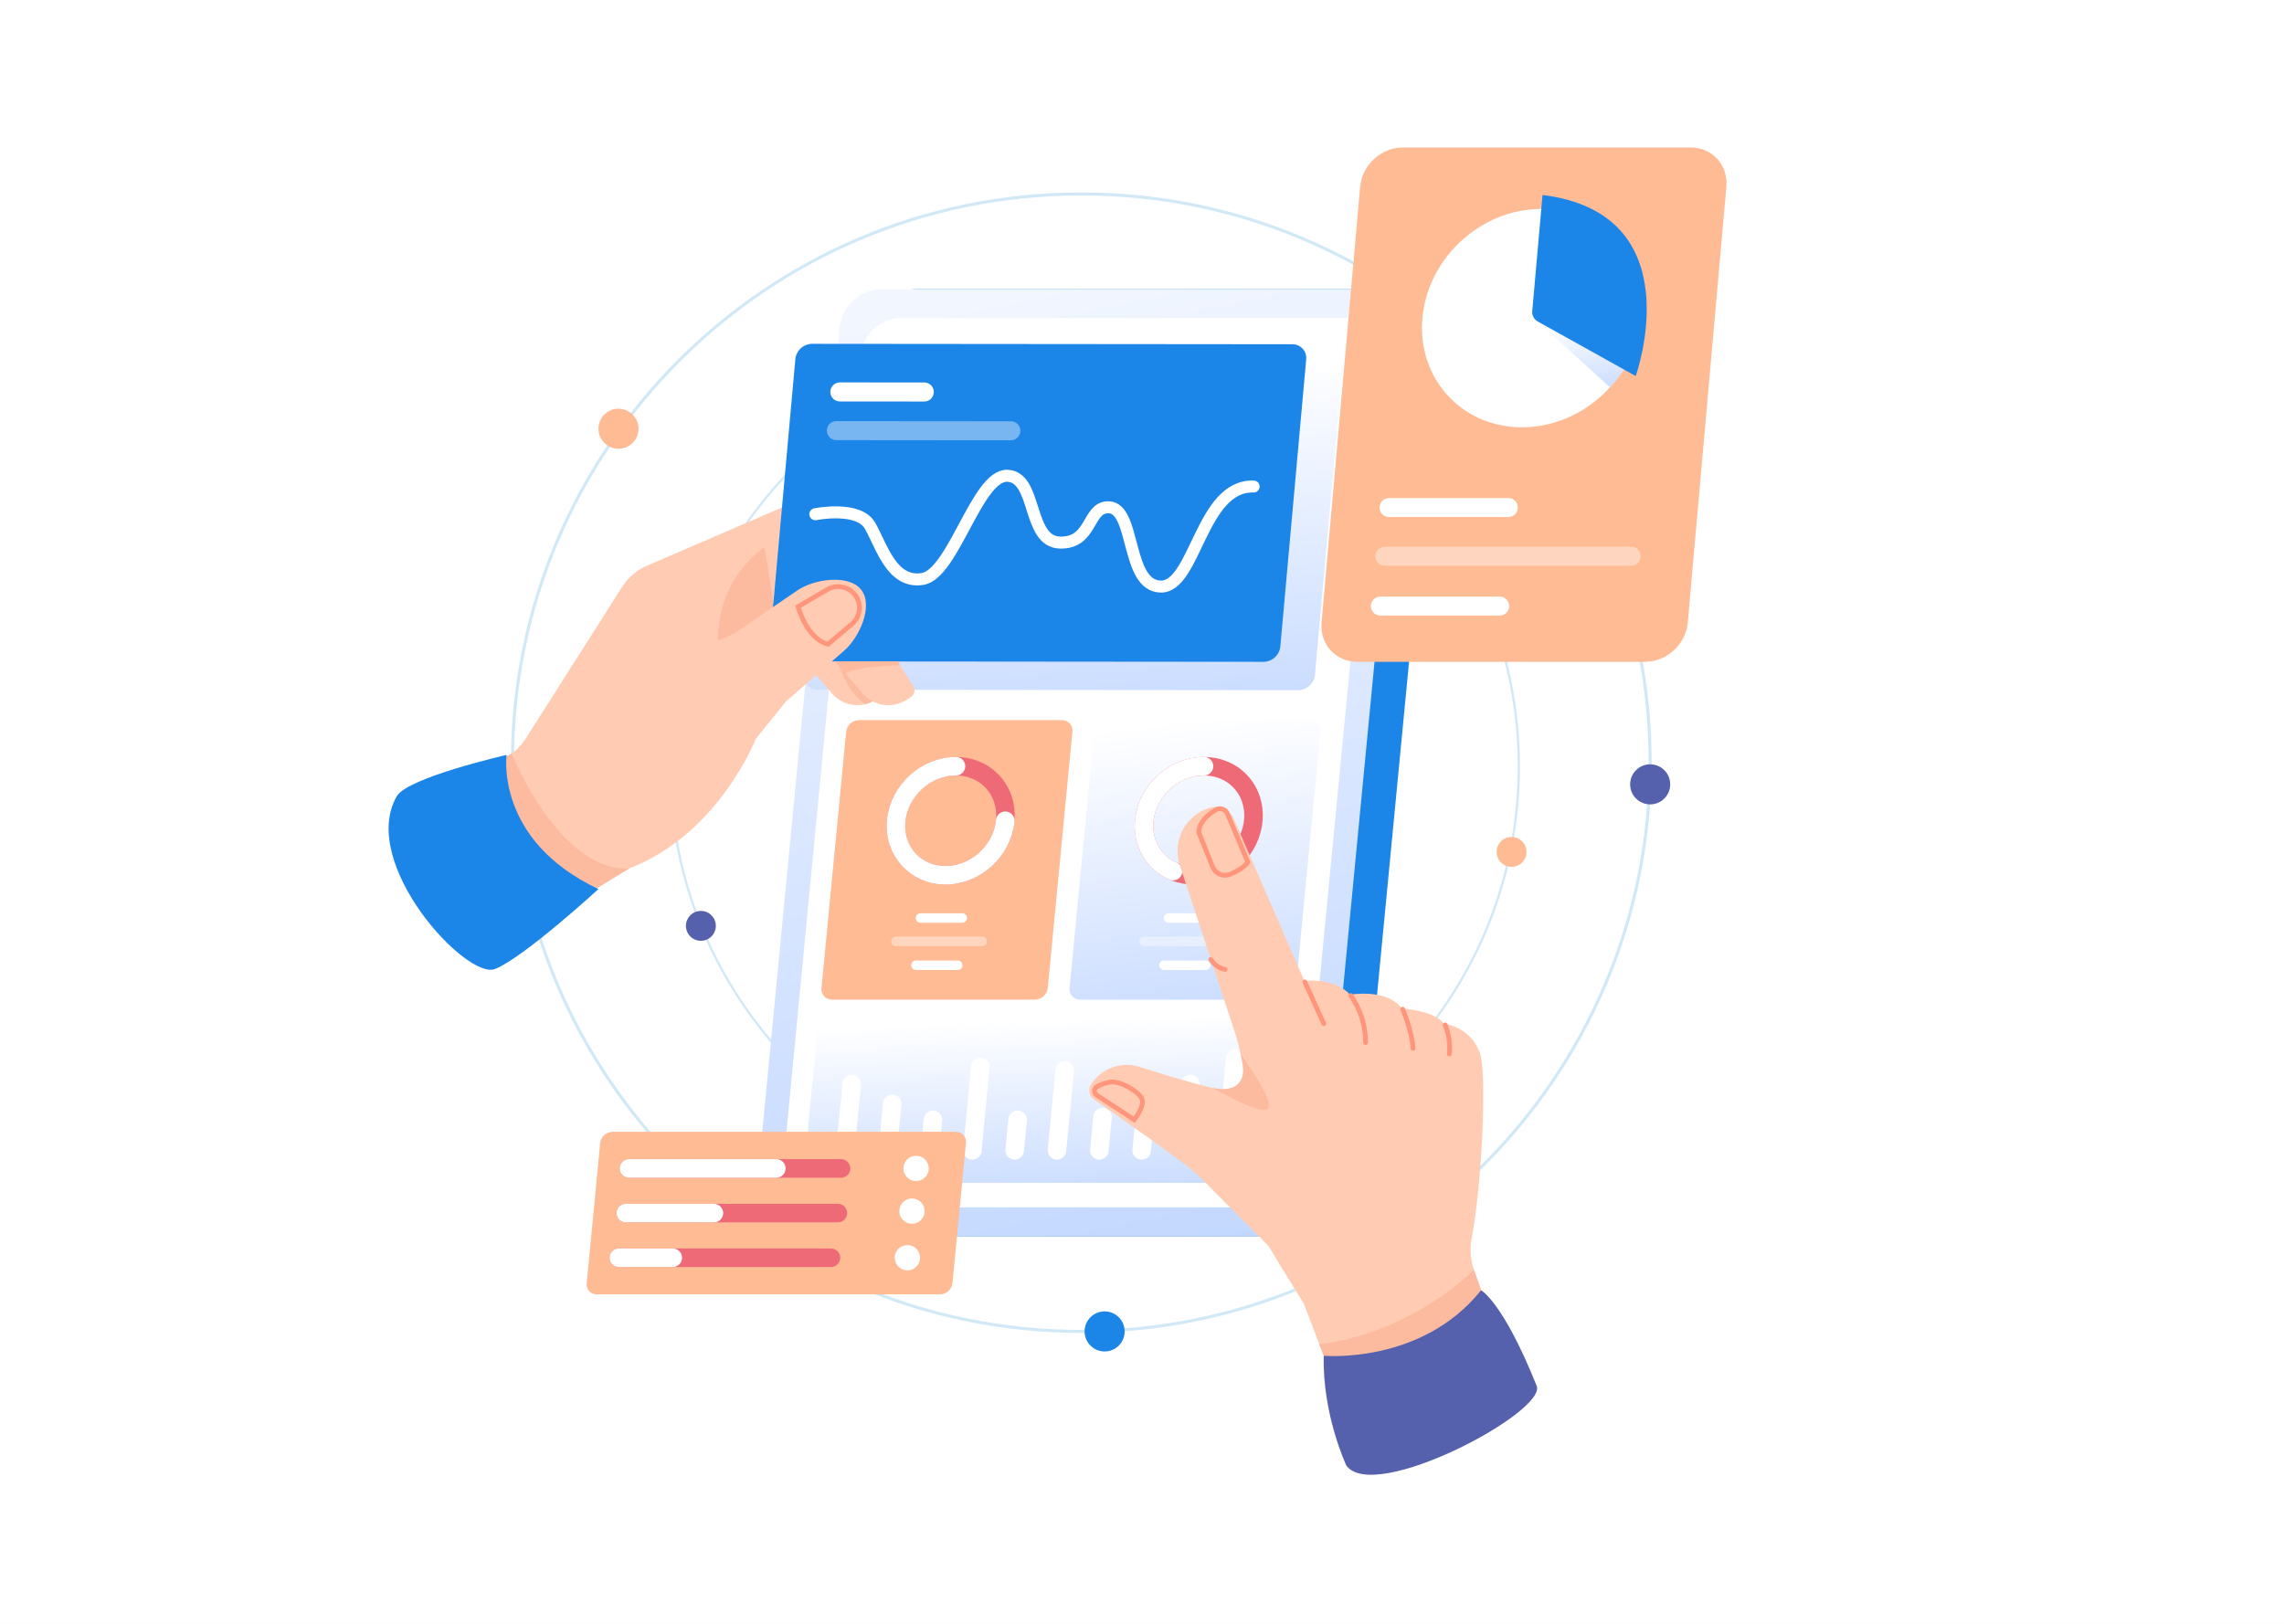
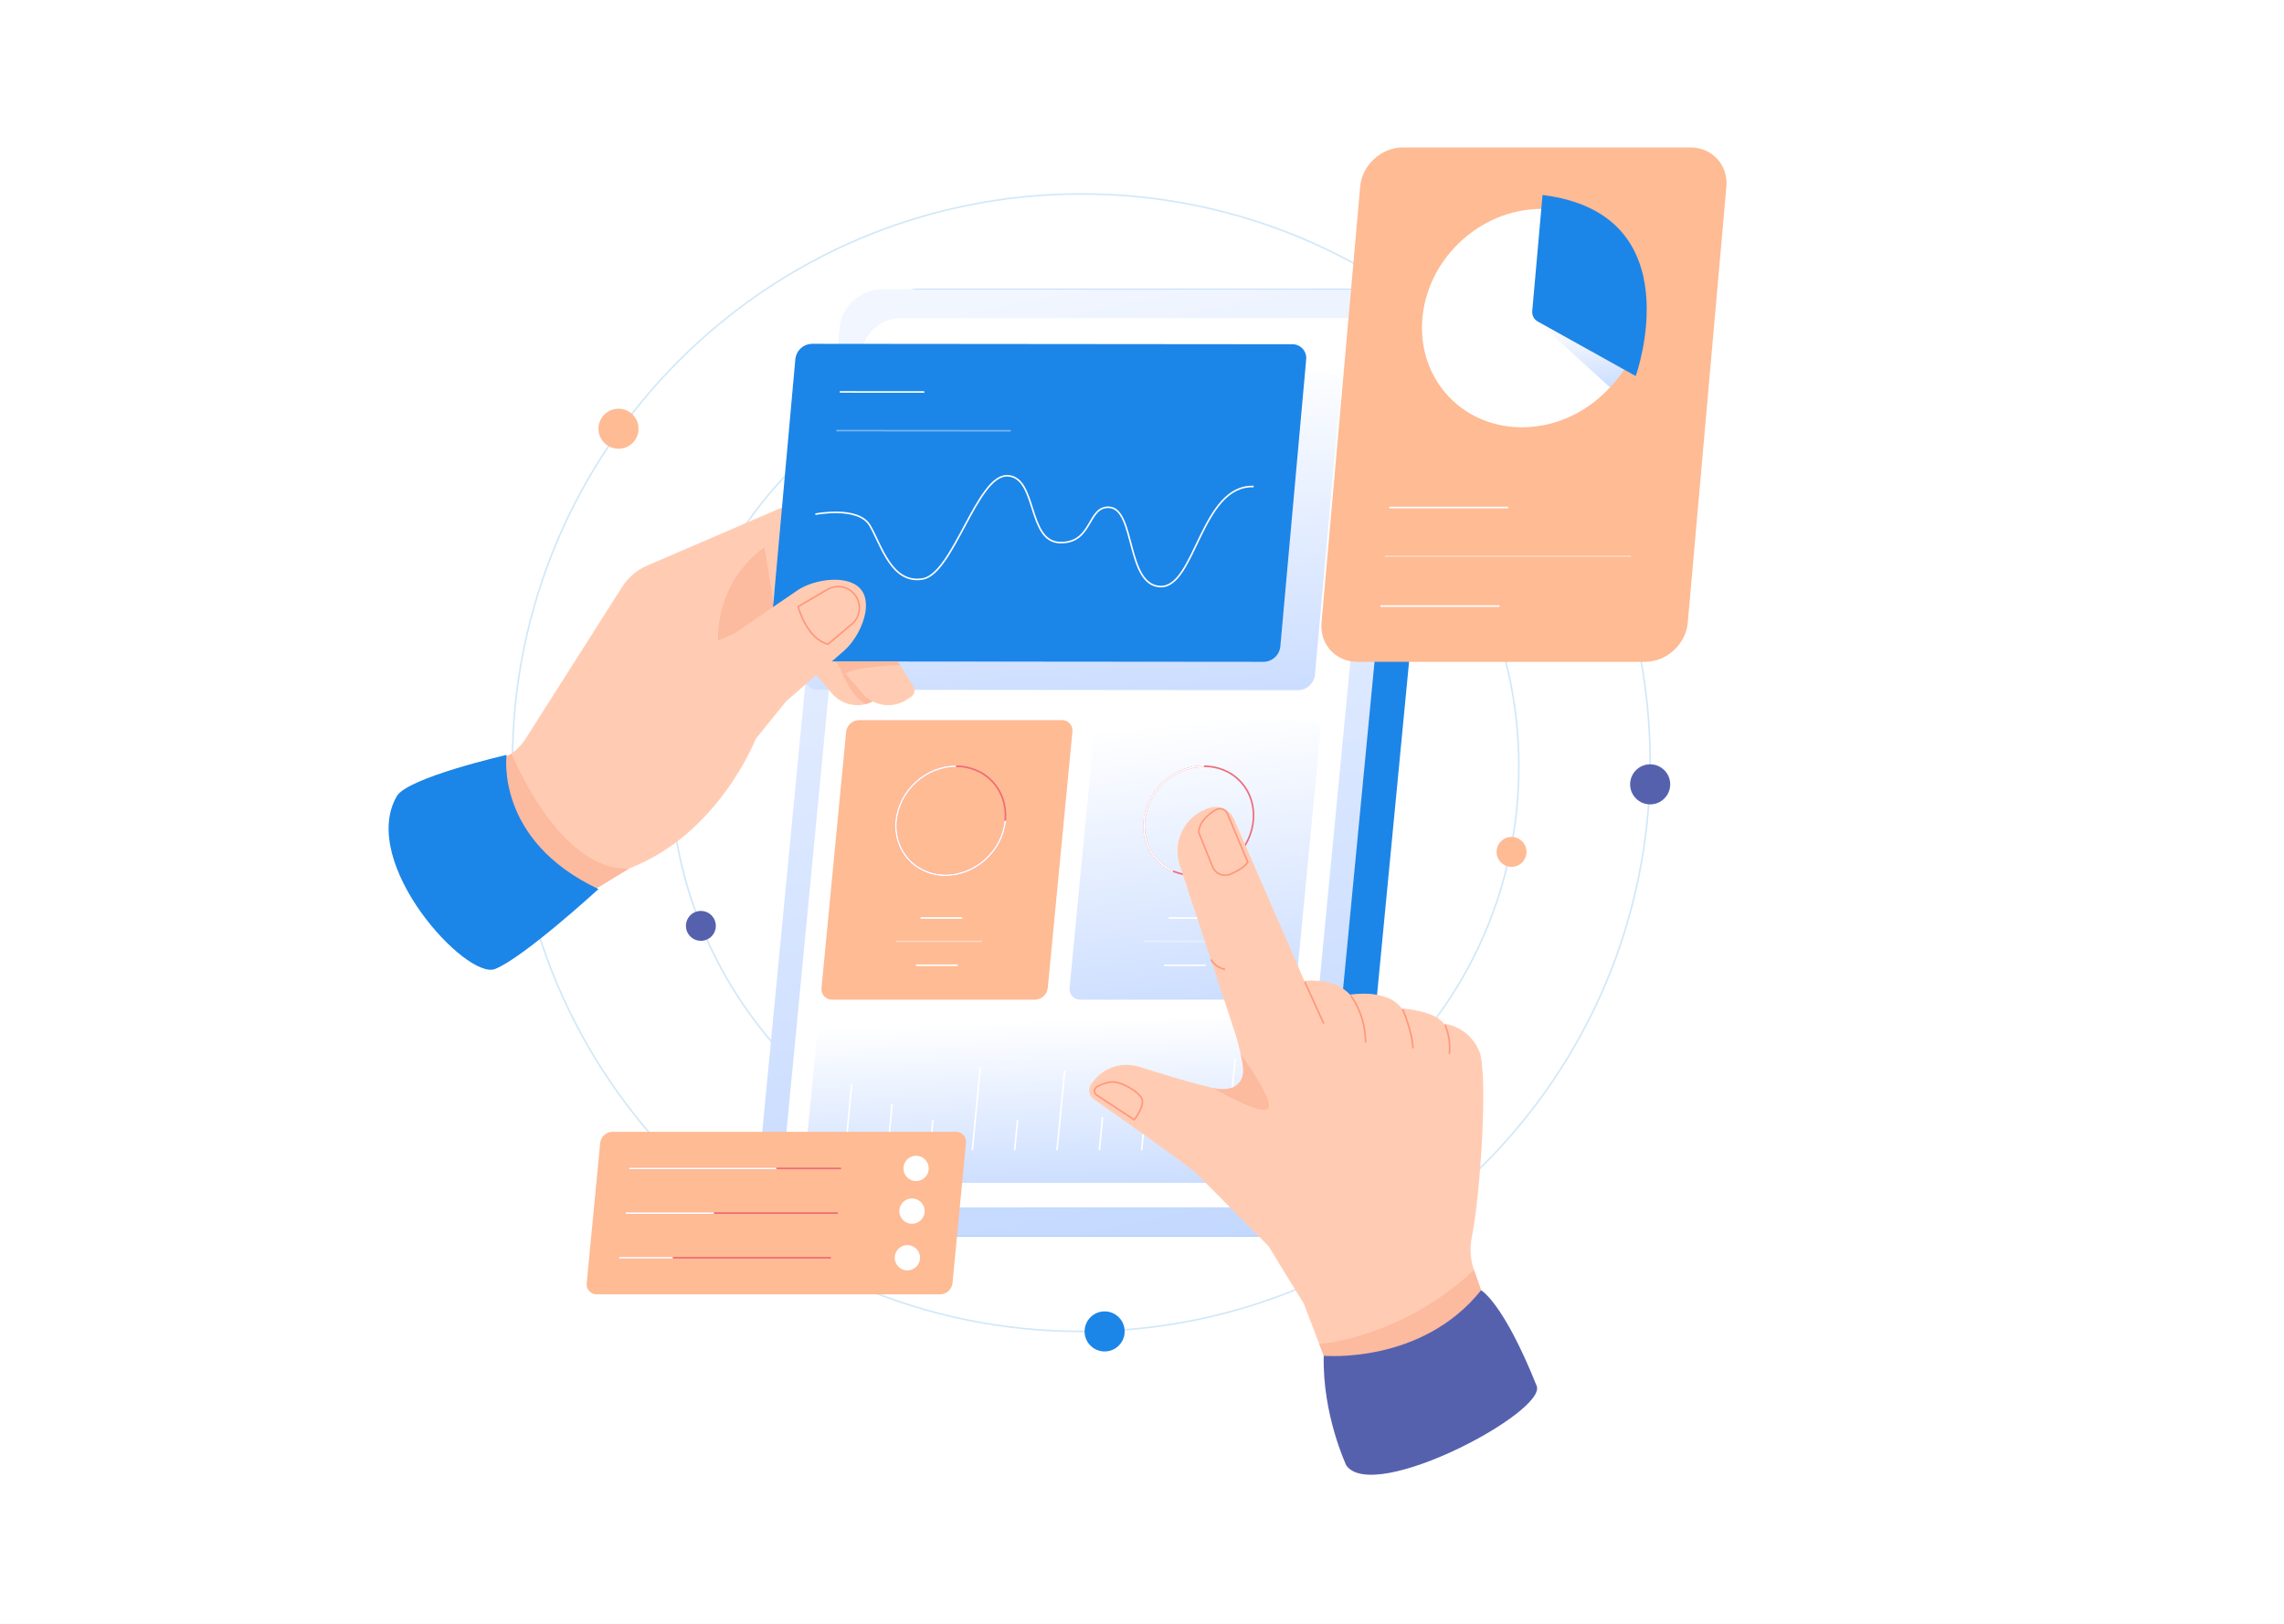
<svg xmlns="http://www.w3.org/2000/svg" width="1440" height="1024" viewBox="0 0 1440 1024" fill="none">
  <rect width="1440" height="1024" fill="white" />
  <g clip-path="url(#clip0)">
-     <path d="M681.725 839.623C879.807 839.623 1040.38 679.046 1040.38 480.963C1040.38 282.881 879.807 122.304 681.725 122.304C483.643 122.304 323.065 282.881 323.065 480.963C323.065 679.046 483.643 839.623 681.725 839.623Z" stroke="#D1E8F7" stroke-width="1.916" stroke-miterlimit="10" />
+     <path d="M681.725 839.623C879.807 839.623 1040.38 679.046 1040.38 480.963C1040.38 282.881 879.807 122.304 681.725 122.304C483.643 122.304 323.065 282.881 323.065 480.963C323.065 679.046 483.643 839.623 681.725 839.623Z" stroke="#D1E8F7" strokeWidth="1.916" stroke-miterlimit="10" />
    <path d="M389.948 283.002C396.925 283.002 402.581 277.346 402.581 270.369C402.581 263.392 396.925 257.737 389.948 257.737C382.972 257.737 377.316 263.392 377.316 270.369C377.316 277.346 382.972 283.002 389.948 283.002Z" fill="#FEBB94" />
    <path d="M1040.38 507.255C1047.36 507.255 1053.02 501.6 1053.02 494.623C1053.02 487.646 1047.36 481.99 1040.38 481.99C1033.41 481.99 1027.75 487.646 1027.75 494.623C1027.75 501.6 1033.41 507.255 1040.38 507.255Z" fill="#5661AE" />
    <path d="M696.436 852.255C703.412 852.255 709.068 846.599 709.068 839.623C709.068 832.646 703.412 826.99 696.436 826.99C689.459 826.99 683.803 832.646 683.803 839.623C683.803 846.599 689.459 852.255 696.436 852.255Z" fill="#1C85E8" />
-     <path d="M690.034 750.876C837.798 750.876 957.584 631.09 957.584 483.326C957.584 335.561 837.798 215.775 690.034 215.775C542.269 215.775 422.483 335.561 422.483 483.326C422.483 631.09 542.269 750.876 690.034 750.876Z" stroke="#D1E8F7" stroke-width="1.43" stroke-miterlimit="10" />
+     <path d="M690.034 750.876C837.798 750.876 957.584 631.09 957.584 483.326C957.584 335.561 837.798 215.775 690.034 215.775C542.269 215.775 422.483 335.561 422.483 483.326C422.483 631.09 542.269 750.876 690.034 750.876Z" stroke="#D1E8F7" strokeWidth="1.43" stroke-miterlimit="10" />
    <path d="M952.998 546.643C958.202 546.643 962.421 542.424 962.421 537.22C962.421 532.015 958.202 527.796 952.998 527.796C947.793 527.796 943.574 532.015 943.574 537.22C943.574 542.424 947.793 546.643 952.998 546.643Z" fill="#FEBB94" />
    <path d="M441.885 593.296C447.09 593.296 451.309 589.077 451.309 583.872C451.309 578.668 447.09 574.449 441.885 574.449C436.681 574.449 432.462 578.668 432.462 583.872C432.462 589.077 436.681 593.296 441.885 593.296Z" fill="#5661AE" />
    <path d="M570.189 253.289C575.394 253.289 579.613 249.07 579.613 243.865C579.613 238.661 575.394 234.442 570.189 234.442C564.985 234.442 560.766 238.661 560.766 243.865C560.766 249.07 564.985 253.289 570.189 253.289Z" fill="#1C85E8" />
    <path d="M829.284 779.603H520.305C506.9 779.603 497.078 768.736 498.367 755.331L551.112 206.636C552.4 193.231 564.311 182.364 577.716 182.364H886.695C900.1 182.364 909.922 193.231 908.633 206.636L855.888 755.331C854.6 768.736 842.688 779.603 829.284 779.603Z" fill="#1C85E8" />
    <path d="M807.508 779.603H498.529C485.125 779.603 475.303 768.736 476.591 755.331L529.336 206.636C530.625 193.231 542.536 182.364 555.941 182.364H864.92C878.324 182.364 888.146 193.231 886.858 206.636L834.113 755.331C832.824 768.736 820.913 779.603 807.508 779.603Z" fill="url(#paint0_linear)" />
    <path d="M795.799 761.362H513.746C501.323 761.362 492.22 751.292 493.414 738.869L542.994 223.098C544.189 210.675 555.227 200.605 567.65 200.605H849.703C862.126 200.605 871.229 210.675 870.035 223.098L820.455 738.869C819.26 751.292 808.222 761.362 795.799 761.362Z" fill="white" />
    <path d="M818.418 435.237L515.847 434.968C514.611 435.002 513.382 434.771 512.242 434.292C511.103 433.813 510.078 433.096 509.238 432.189C508.397 431.283 507.76 430.207 507.368 429.035C506.976 427.862 506.839 426.619 506.966 425.389L523.278 244.26C523.573 241.646 524.815 239.231 526.769 237.47C528.722 235.708 531.252 234.723 533.882 234.698L836.453 234.967C837.689 234.934 838.918 235.164 840.058 235.643C841.197 236.123 842.222 236.839 843.062 237.746C843.903 238.653 844.54 239.728 844.932 240.901C845.324 242.073 845.461 243.316 845.334 244.546L829.022 425.676C828.727 428.289 827.485 430.704 825.531 432.466C823.578 434.227 821.048 435.213 818.418 435.237Z" fill="url(#paint1_linear)" />
    <path d="M808.891 630.406H681.006C680.063 630.425 679.126 630.24 678.26 629.866C677.394 629.492 676.619 628.936 675.986 628.236C675.354 627.536 674.879 626.709 674.594 625.809C674.308 624.91 674.22 623.96 674.333 623.024L689.861 461.488C690.085 459.485 691.029 457.632 692.518 456.274C694.007 454.916 695.938 454.146 697.953 454.106H825.839C826.782 454.087 827.718 454.271 828.584 454.646C829.45 455.02 830.225 455.576 830.858 456.276C831.491 456.976 831.966 457.803 832.251 458.702C832.536 459.602 832.625 460.552 832.511 461.488L816.983 623.024C816.759 625.026 815.815 626.879 814.326 628.237C812.838 629.595 810.906 630.366 808.891 630.406Z" fill="url(#paint2_linear)" />
-     <path d="M778.403 541.294C792.826 527.549 794.395 505.785 781.909 492.685C769.422 479.584 747.609 480.107 733.187 493.852C718.765 507.598 717.195 529.361 729.682 542.462C742.168 555.563 763.981 555.04 778.403 541.294Z" stroke="#EF6A77" stroke-width="11.69" stroke-miterlimit="10" />
-     <path d="M739.583 549.348C727.619 544.182 720.036 531.901 721.413 517.573C723.238 498.584 740.111 483.191 759.1 483.191" stroke="white" stroke-width="11.69" stroke-miterlimit="10" stroke-linecap="round" />
-     <path d="M736.744 578.904H763.054" stroke="white" stroke-width="5.984" stroke-miterlimit="10" stroke-linecap="round" />
-     <path d="M733.879 608.701H760.19" stroke="white" stroke-width="5.984" stroke-miterlimit="10" stroke-linecap="round" />
-     <path opacity="0.4" d="M721.296 593.634H775.67" stroke="white" stroke-width="5.984" stroke-miterlimit="10" stroke-linecap="round" />
+     <path d="M778.403 541.294C792.826 527.549 794.395 505.785 781.909 492.685C769.422 479.584 747.609 480.107 733.187 493.852C718.765 507.598 717.195 529.361 729.682 542.462C742.168 555.563 763.981 555.04 778.403 541.294Z" stroke="#EF6A77" strokeWidth="11.69" stroke-miterlimit="10" />
+     <path d="M739.583 549.348C727.619 544.182 720.036 531.901 721.413 517.573C723.238 498.584 740.111 483.191 759.1 483.191" stroke="white" strokeWidth="11.69" stroke-miterlimit="10" strokeLinecap="round" />
+     <path d="M736.744 578.904H763.054" stroke="white" strokeWidth="5.984" stroke-miterlimit="10" strokeLinecap="round" />
+     <path d="M733.879 608.701H760.19" stroke="white" strokeWidth="5.984" stroke-miterlimit="10" strokeLinecap="round" />
+     <path opacity="0.4" d="M721.296 593.634H775.67" stroke="white" strokeWidth="5.984" stroke-miterlimit="10" strokeLinecap="round" />
    <path d="M652.495 630.406H524.61C523.667 630.425 522.73 630.24 521.864 629.866C520.999 629.492 520.223 628.936 519.59 628.236C518.958 627.536 518.483 626.709 518.198 625.809C517.912 624.91 517.824 623.96 517.937 623.024L533.465 461.488C533.689 459.485 534.633 457.632 536.122 456.274C537.611 454.916 539.542 454.146 541.557 454.106H669.443C670.386 454.087 671.322 454.271 672.188 454.646C673.054 455.02 673.829 455.576 674.462 456.276C675.095 456.976 675.57 457.803 675.855 458.702C676.14 459.602 676.229 460.552 676.115 461.488L660.587 623.024C660.363 625.026 659.419 626.879 657.93 628.237C656.442 629.595 654.51 630.366 652.495 630.406Z" fill="#FEBB94" />
-     <path d="M622.007 541.294C636.429 527.549 637.998 505.785 625.512 492.685C613.026 479.584 591.212 480.107 576.79 493.852C562.368 507.598 560.799 529.361 573.285 542.462C585.771 555.563 607.585 555.04 622.007 541.294Z" stroke="#EF6A77" stroke-width="11.69" stroke-miterlimit="10" />
-     <path d="M633.781 517.573C631.956 536.562 615.083 551.955 596.094 551.955C577.105 551.955 563.191 536.562 565.017 517.573C566.842 498.584 583.715 483.191 602.704 483.191" stroke="white" stroke-width="11.69" stroke-miterlimit="10" stroke-linecap="round" />
-     <path d="M580.348 578.904H606.658" stroke="white" stroke-width="5.984" stroke-miterlimit="10" stroke-linecap="round" />
-     <path d="M577.483 608.701H603.794" stroke="white" stroke-width="5.984" stroke-miterlimit="10" stroke-linecap="round" />
-     <path opacity="0.4" d="M564.9 593.634H619.274" stroke="white" stroke-width="5.984" stroke-miterlimit="10" stroke-linecap="round" />
+     <path d="M622.007 541.294C636.429 527.549 637.998 505.785 625.512 492.685C613.026 479.584 591.212 480.107 576.79 493.852C562.368 507.598 560.799 529.361 573.285 542.462C585.771 555.563 607.585 555.04 622.007 541.294Z" stroke="#EF6A77" strokeWidth="11.69" stroke-miterlimit="10" />
+     <path d="M633.781 517.573C631.956 536.562 615.083 551.955 596.094 551.955C577.105 551.955 563.191 536.562 565.017 517.573C566.842 498.584 583.715 483.191 602.704 483.191" stroke="white" strokeWidth="11.69" stroke-miterlimit="10" strokeLinecap="round" />
+     <path d="M580.348 578.904H606.658" stroke="white" strokeWidth="5.984" stroke-miterlimit="10" strokeLinecap="round" />
+     <path d="M577.483 608.701H603.794" stroke="white" strokeWidth="5.984" stroke-miterlimit="10" strokeLinecap="round" />
+     <path opacity="0.4" d="M564.9 593.634H619.274" stroke="white" strokeWidth="5.984" stroke-miterlimit="10" strokeLinecap="round" />
    <path d="M798.171 745.944H513.117C512.223 745.961 511.336 745.787 510.516 745.432C509.695 745.077 508.96 744.55 508.36 743.887C507.761 743.224 507.311 742.44 507.04 741.587C506.77 740.735 506.686 739.835 506.793 738.947L515.3 650.461C515.512 648.563 516.407 646.806 517.818 645.519C519.229 644.232 521.059 643.502 522.969 643.464H808.022C808.916 643.446 809.803 643.621 810.624 643.976C811.444 644.331 812.179 644.857 812.779 645.521C813.378 646.184 813.828 646.968 814.099 647.82C814.369 648.673 814.453 649.573 814.346 650.461L805.84 738.947C805.627 740.845 804.733 742.601 803.322 743.888C801.911 745.176 800.08 745.906 798.171 745.944Z" fill="url(#paint3_linear)" />
-     <path d="M532.968 725.427L536.989 683.595" stroke="white" stroke-width="11.69" stroke-miterlimit="10" stroke-linecap="round" />
-     <path d="M562.473 696.123L559.656 725.427" stroke="white" stroke-width="11.69" stroke-miterlimit="10" stroke-linecap="round" />
-     <path d="M588.199 706.131L586.344 725.427" stroke="white" stroke-width="11.69" stroke-miterlimit="10" stroke-linecap="round" />
-     <path d="M618.098 672.724L613.032 725.427" stroke="white" stroke-width="11.69" stroke-miterlimit="10" stroke-linecap="round" />
-     <path d="M641.575 706.131L639.72 725.427" stroke="white" stroke-width="11.69" stroke-miterlimit="10" stroke-linecap="round" />
-     <path d="M671.251 675.052L666.408 725.427" stroke="white" stroke-width="11.69" stroke-miterlimit="10" stroke-linecap="round" />
-     <path d="M695.107 704.511L693.096 725.427" stroke="white" stroke-width="11.69" stroke-miterlimit="10" stroke-linecap="round" />
-     <path d="M720.855 714.285L719.784 725.427" stroke="white" stroke-width="11.69" stroke-miterlimit="10" stroke-linecap="round" />
-     <path d="M750.493 683.595L746.472 725.427" stroke="white" stroke-width="11.69" stroke-miterlimit="10" stroke-linecap="round" />
-     <path d="M778.712 667.667L773.16 725.427" stroke="white" stroke-width="11.69" stroke-miterlimit="10" stroke-linecap="round" />
+     <path d="M532.968 725.427L536.989 683.595" stroke="white" strokeWidth="11.69" stroke-miterlimit="10" strokeLinecap="round" />
+     <path d="M562.473 696.123L559.656 725.427" stroke="white" strokeWidth="11.69" stroke-miterlimit="10" strokeLinecap="round" />
+     <path d="M588.199 706.131L586.344 725.427" stroke="white" strokeWidth="11.69" stroke-miterlimit="10" strokeLinecap="round" />
+     <path d="M618.098 672.724L613.032 725.427" stroke="white" strokeWidth="11.69" stroke-miterlimit="10" strokeLinecap="round" />
+     <path d="M641.575 706.131L639.72 725.427" stroke="white" strokeWidth="11.69" stroke-miterlimit="10" strokeLinecap="round" />
+     <path d="M671.251 675.052L666.408 725.427" stroke="white" strokeWidth="11.69" stroke-miterlimit="10" strokeLinecap="round" />
+     <path d="M695.107 704.511L693.096 725.427" stroke="white" strokeWidth="11.69" stroke-miterlimit="10" strokeLinecap="round" />
+     <path d="M720.855 714.285L719.784 725.427" stroke="white" strokeWidth="11.69" stroke-miterlimit="10" strokeLinecap="round" />
+     <path d="M750.493 683.595L746.472 725.427" stroke="white" strokeWidth="11.69" stroke-miterlimit="10" strokeLinecap="round" />
+     <path d="M778.712 667.667L773.16 725.427" stroke="white" strokeWidth="11.69" stroke-miterlimit="10" strokeLinecap="round" />
    <path d="M540.355 407.462L556.375 432.557C557.098 433.69 557.344 435.062 557.06 436.375C556.775 437.689 555.984 438.836 554.857 439.569L552.268 441.251C547.934 444.067 542.725 445.214 537.609 444.479C532.493 443.743 527.818 441.175 524.453 437.251L503.194 412.46L540.355 407.462Z" fill="#FFCCB3" />
    <path d="M528.131 417.119C528.131 417.119 534.063 437.487 545.98 444.021C549.074 442.823 552.047 441.332 554.857 439.569L541.494 417.119" fill="#FCBA9F" />
    <path d="M254.064 508.715L316.989 478.56C322.918 475.719 327.931 471.271 331.459 465.723L392.247 370.099C396.031 364.146 401.52 359.469 407.999 356.678L495.552 318.958L476.808 460.707L476.478 465.943C476.478 465.943 453.321 525.919 396.563 547.708L305.818 603.211L254.064 508.715Z" fill="#FFCCB3" />
    <path d="M322.543 475.233C322.543 475.233 352.309 549.529 396.563 547.708L368.308 564.99C368.308 564.99 272.405 547.2 308.304 482.575L322.543 475.233Z" fill="#FCBA9F" />
    <path d="M482 345.191C482 345.191 451.044 363.949 452.686 407.462L489.861 393.57L482 345.191Z" fill="#FCBA9F" />
    <path d="M559.764 407.462L575.784 432.557C576.507 433.69 576.753 435.062 576.469 436.375C576.185 437.689 575.393 438.836 574.266 439.569L571.677 441.251C567.343 444.067 562.134 445.214 557.018 444.479C551.902 443.743 547.227 441.175 543.862 437.251L522.604 412.46L559.764 407.462Z" fill="#FFCCB3" />
    <path d="M796.596 417.358L494.025 417.089C492.789 417.122 491.56 416.892 490.421 416.412C489.281 415.933 488.257 415.216 487.416 414.31C486.575 413.403 485.938 412.328 485.546 411.155C485.154 409.982 485.017 408.74 485.144 407.51L501.456 226.38C501.752 223.766 502.993 221.351 504.947 219.59C506.9 217.829 509.43 216.843 512.061 216.818L814.631 217.088C815.867 217.054 817.096 217.285 818.236 217.764C819.375 218.243 820.4 218.96 821.24 219.866C822.081 220.773 822.718 221.849 823.11 223.021C823.502 224.194 823.639 225.437 823.513 226.666L807.201 407.796C806.905 410.41 805.663 412.825 803.71 414.586C801.756 416.347 799.226 417.333 796.596 417.358Z" fill="#1C85E8" />
-     <path d="M514.058 324.275C514.058 324.275 541.218 318.782 548.528 331.527C555.837 344.271 562.14 368.205 581.588 365.12C601.036 362.034 615.923 299.46 635.042 300.031C654.162 300.602 647.421 341.584 668.232 342.156C689.042 342.728 685.341 319.264 699.211 319.918C716.036 320.711 709.764 369.331 731.702 369.904C753.64 370.477 757.22 305.682 790.384 306.819" stroke="white" stroke-width="7.565" stroke-miterlimit="10" stroke-linecap="round" />
-     <path d="M529.506 247.154L582.739 247.201" stroke="white" stroke-width="11.999" stroke-miterlimit="10" stroke-linecap="round" />
-     <path opacity="0.4" d="M527.308 271.556L637.318 271.654" stroke="white" stroke-width="11.999" stroke-miterlimit="10" stroke-linecap="round" />
+     <path d="M514.058 324.275C514.058 324.275 541.218 318.782 548.528 331.527C555.837 344.271 562.14 368.205 581.588 365.12C601.036 362.034 615.923 299.46 635.042 300.031C654.162 300.602 647.421 341.584 668.232 342.156C689.042 342.728 685.341 319.264 699.211 319.918C716.036 320.711 709.764 369.331 731.702 369.904C753.64 370.477 757.22 305.682 790.384 306.819" stroke="white" strokeWidth="7.565" stroke-miterlimit="10" strokeLinecap="round" />
+     <path d="M529.506 247.154L582.739 247.201" stroke="white" strokeWidth="11.999" stroke-miterlimit="10" strokeLinecap="round" />
+     <path opacity="0.4" d="M527.308 271.556L637.318 271.654" stroke="white" strokeWidth="11.999" stroke-miterlimit="10" strokeLinecap="round" />
    <path d="M424.307 416.46L463.121 399.363L502.814 372.268C513.253 365.143 535.053 361.933 542.901 371.839C550.884 381.915 541.917 401.847 532.235 410.302L495.552 442.335L476.477 465.943L424.307 416.46Z" fill="#FFCCB3" />
-     <path d="M503.194 382.557C503.194 382.557 508.434 402.763 522.02 406.259L536.43 394.085C537.891 392.997 539.115 391.623 540.028 390.047C540.941 388.47 541.523 386.724 541.739 384.916C541.955 383.107 541.801 381.273 541.285 379.526C540.769 377.779 539.903 376.155 538.739 374.754V374.754C536.706 372.306 533.87 370.66 530.736 370.11C527.602 369.561 524.374 370.143 521.63 371.753L503.194 382.557Z" stroke="#FF967C" stroke-width="3" stroke-linecap="round" />
+     <path d="M503.194 382.557C503.194 382.557 508.434 402.763 522.02 406.259L536.43 394.085C537.891 392.997 539.115 391.623 540.028 390.047C540.941 388.47 541.523 386.724 541.739 384.916C541.955 383.107 541.801 381.273 541.285 379.526C540.769 377.779 539.903 376.155 538.739 374.754V374.754C536.706 372.306 533.87 370.66 530.736 370.11C527.602 369.561 524.374 370.143 521.63 371.753L503.194 382.557Z" stroke="#FF967C" strokeWidth="3" strokeLinecap="round" />
    <path d="M319.38 476.062C319.38 476.062 311.858 529.857 377.316 560.66C377.316 560.66 330.294 603.794 312.165 611.047C294.037 618.299 225.924 544.182 250.15 502.114C256.944 490.317 319.38 476.062 319.38 476.062Z" fill="#1C85E8" />
    <path d="M567.401 419.425C567.401 419.425 541.888 419.945 533.007 424.593L526.597 417.118L565.929 417.119L567.401 419.425Z" fill="#FCBA9F" />
    <path d="M1037.16 417.358H855.755C842.09 417.358 831.993 406.28 833.203 392.615L857.542 117.742C858.752 104.078 870.81 93 884.475 93H1065.88C1079.55 93 1089.64 104.078 1088.43 117.742L1064.09 392.615C1062.88 406.28 1050.82 417.358 1037.16 417.358Z" fill="#FEBB94" />
    <path d="M1011.19 248.209C1039.92 220.728 1042.81 177.137 1017.66 150.846C992.507 124.555 948.831 125.519 920.106 153C891.382 180.481 888.486 224.072 913.639 250.363C938.792 276.655 982.469 275.69 1011.19 248.209Z" fill="white" />
    <path d="M969.493 202.744L1015.03 244.276C1015.03 244.276 1025.39 233.141 1028.48 225.183L969.493 202.744Z" fill="url(#paint4_linear)" />
    <path d="M972.525 122.963L966.054 196.04C965.91 197.371 966.159 198.715 966.77 199.907C967.381 201.098 968.328 202.084 969.493 202.744L1031.28 237.142C1031.28 237.142 1067.97 134.783 972.525 122.963Z" fill="#1C85E8" />
-     <path d="M875.814 320.069H950.966" stroke="white" stroke-width="12" stroke-miterlimit="10" stroke-linecap="round" />
-     <path d="M870.313 382.201H945.465" stroke="white" stroke-width="12" stroke-miterlimit="10" stroke-linecap="round" />
-     <path opacity="0.4" d="M873.095 350.784H1028.4" stroke="white" stroke-width="12" stroke-miterlimit="10" stroke-linecap="round" />
+     <path d="M875.814 320.069H950.966" stroke="white" strokeWidth="12" stroke-miterlimit="10" strokeLinecap="round" />
+     <path d="M870.313 382.201H945.465" stroke="white" strokeWidth="12" stroke-miterlimit="10" strokeLinecap="round" />
+     <path opacity="0.4" d="M873.095 350.784H1028.4" stroke="white" strokeWidth="12" stroke-miterlimit="10" strokeLinecap="round" />
    <path d="M814.065 619.855C814.065 619.855 838.29 613.394 851.183 627.277C851.183 627.277 874.357 623.069 883.779 635.961C883.779 635.961 904.324 637.151 910.274 645.531C915.222 646.214 919.901 648.195 923.834 651.274C927.767 654.352 930.815 658.418 932.666 663.057C938.284 676.298 933.519 752.849 927.935 780.28C926.539 787.141 927.017 794.251 929.32 800.863L943.524 841.682L845.247 882.765L821.915 821.909C821.915 821.909 793.514 776.268 789.456 768.153C785.399 760.039 792.276 692.706 778.425 650.643L814.065 619.855Z" fill="#FFCCB3" />
    <path d="M834.591 854.971L831.756 847.576C831.756 847.576 882.751 844.316 929.32 800.863L933.774 813.663C933.774 813.663 928.022 840.103 901.834 852.564C875.645 865.026 834.591 854.971 834.591 854.971Z" fill="#FCBA9F" />
    <path d="M834.591 854.971C834.591 854.971 896.318 860.593 933.774 813.663C933.774 813.663 947.603 820.913 968.838 873.994C975.36 890.298 866.451 948.345 848.842 924.216C848.842 924.216 833.64 892.059 834.591 854.971Z" fill="#5661AE" />
    <path d="M784.465 676.035C784.465 676.035 782.336 687.331 772.269 687.332C765.701 687.332 737.232 678.731 718.23 672.751C713.06 671.124 707.514 671.124 702.344 672.751C697.174 674.378 692.628 677.554 689.322 681.848L688.167 683.348C687.593 684.091 687.177 684.943 686.942 685.853C686.707 686.762 686.66 687.709 686.802 688.637C686.944 689.565 687.273 690.455 687.769 691.252C688.265 692.05 688.918 692.738 689.688 693.275C705.775 704.506 749.216 734.988 754.772 740.544C761.61 747.381 799.685 785.713 799.685 785.713L784.465 676.035Z" fill="#FFCCB3" />
    <path d="M782.154 664.717C782.154 664.717 802.731 692.569 799.685 698.666C796.639 704.763 764.732 686.122 764.732 686.122C764.732 686.122 790.479 692.745 782.154 664.717Z" fill="#FCBA9F" />
    <path d="M778.425 650.643L743.8 545.495C742.613 541.888 742.161 538.079 742.473 534.294C742.785 530.51 743.854 526.826 745.616 523.463C747.378 520.099 749.798 517.123 752.731 514.712C755.665 512.301 759.053 510.503 762.694 509.426C765.675 508.545 768.874 508.783 771.691 510.097C774.508 511.411 776.747 513.709 777.986 516.559L826.561 628.218L778.425 650.643Z" fill="#FFCCB3" />
-     <path d="M763.41 605.045C764.391 606.657 765.695 608.049 767.239 609.133C768.784 610.218 770.535 610.971 772.385 611.347" stroke="#FF967C" stroke-width="3" stroke-linecap="round" />
-     <path d="M775.868 551.217C780.081 549.35 784.728 546.741 786.727 543.696L773.834 513.083C773.558 512.423 773.145 511.83 772.622 511.342C772.099 510.854 771.479 510.483 770.802 510.253C770.125 510.023 769.407 509.94 768.695 510.009C767.983 510.078 767.294 510.297 766.674 510.652C762.086 513.3 756.03 518.078 755.795 524.938L764.515 546.638C764.943 547.698 765.58 548.66 766.388 549.468C767.196 550.276 768.159 550.913 769.218 551.34C770.278 551.768 771.413 551.977 772.556 551.956C773.698 551.935 774.825 551.683 775.868 551.217Z" stroke="#FF967C" stroke-width="3" stroke-linecap="round" />
-     <path d="M822.654 619.236L834.591 645.531" stroke="#FF967C" stroke-width="3" stroke-linecap="round" />
-     <path d="M851.66 627.815C857.726 636.511 860.977 646.86 860.974 657.464" stroke="#FF967C" stroke-width="3" stroke-linecap="round" />
-     <path d="M884.349 636.453C884.349 636.453 890.358 650.234 890.854 661.132" stroke="#FF967C" stroke-width="3" stroke-linecap="round" />
-     <path d="M911.115 646.349C913.482 652.164 914.4 658.468 913.789 664.717" stroke="#FF967C" stroke-width="3" stroke-linecap="round" />
-     <path d="M715.113 706.131C715.113 706.131 722.223 697.101 719.784 692.572C717.345 688.043 706.496 681.638 700.226 682.335C697.234 682.786 694.347 683.769 691.703 685.239C691.222 685.49 690.816 685.863 690.524 686.321C690.232 686.778 690.064 687.303 690.037 687.845C690.011 688.387 690.126 688.927 690.372 689.41C690.619 689.894 690.987 690.305 691.441 690.602L715.113 706.131Z" stroke="#FF967C" stroke-width="3" stroke-linecap="round" />
+     <path d="M763.41 605.045C764.391 606.657 765.695 608.049 767.239 609.133C768.784 610.218 770.535 610.971 772.385 611.347" stroke="#FF967C" strokeWidth="3" strokeLinecap="round" />
+     <path d="M775.868 551.217C780.081 549.35 784.728 546.741 786.727 543.696L773.834 513.083C773.558 512.423 773.145 511.83 772.622 511.342C772.099 510.854 771.479 510.483 770.802 510.253C770.125 510.023 769.407 509.94 768.695 510.009C767.983 510.078 767.294 510.297 766.674 510.652C762.086 513.3 756.03 518.078 755.795 524.938L764.515 546.638C764.943 547.698 765.58 548.66 766.388 549.468C767.196 550.276 768.159 550.913 769.218 551.34C770.278 551.768 771.413 551.977 772.556 551.956C773.698 551.935 774.825 551.683 775.868 551.217Z" stroke="#FF967C" strokeWidth="3" strokeLinecap="round" />
+     <path d="M822.654 619.236L834.591 645.531" stroke="#FF967C" strokeWidth="3" strokeLinecap="round" />
+     <path d="M851.66 627.815C857.726 636.511 860.977 646.86 860.974 657.464" stroke="#FF967C" strokeWidth="3" strokeLinecap="round" />
+     <path d="M884.349 636.453C884.349 636.453 890.358 650.234 890.854 661.132" stroke="#FF967C" strokeWidth="3" strokeLinecap="round" />
+     <path d="M911.115 646.349C913.482 652.164 914.4 658.468 913.789 664.717" stroke="#FF967C" strokeWidth="3" strokeLinecap="round" />
+     <path d="M715.113 706.131C715.113 706.131 722.223 697.101 719.784 692.572C717.345 688.043 706.496 681.638 700.226 682.335C697.234 682.786 694.347 683.769 691.703 685.239C691.222 685.49 690.816 685.863 690.524 686.321C690.232 686.778 690.064 687.303 690.037 687.845C690.011 688.387 690.126 688.927 690.372 689.41C690.619 689.894 690.987 690.305 691.441 690.602L715.113 706.131Z" stroke="#FF967C" strokeWidth="3" strokeLinecap="round" />
    <path d="M592.842 816.234H376.227C375.333 816.251 374.446 816.077 373.625 815.722C372.804 815.367 372.069 814.84 371.47 814.177C370.87 813.514 370.42 812.729 370.15 811.877C369.879 811.025 369.795 810.125 369.903 809.237L378.409 720.75C378.621 718.852 379.516 717.096 380.927 715.809C382.338 714.522 384.168 713.792 386.078 713.754H602.694C603.588 713.736 604.475 713.911 605.295 714.266C606.116 714.62 606.851 715.147 607.451 715.81C608.05 716.474 608.5 717.258 608.771 718.11C609.041 718.963 609.125 719.863 609.018 720.75L600.512 809.237C600.299 811.135 599.404 812.891 597.993 814.178C596.583 815.465 594.752 816.196 592.842 816.234Z" fill="#FEBB94" />
-     <path d="M396.563 736.83H530.246" stroke="#EF6A77" stroke-width="11.69" stroke-miterlimit="10" stroke-linecap="round" />
-     <path d="M396.563 736.83H489.46" stroke="white" stroke-width="11.69" stroke-miterlimit="10" stroke-linecap="round" />
-     <path d="M394.563 764.994H528.246" stroke="#EF6A77" stroke-width="11.69" stroke-miterlimit="10" stroke-linecap="round" />
-     <path d="M394.563 764.994H450.103" stroke="white" stroke-width="11.69" stroke-miterlimit="10" stroke-linecap="round" />
-     <path d="M390.192 793.158H523.875" stroke="#EF6A77" stroke-width="11.69" stroke-miterlimit="10" stroke-linecap="round" />
-     <path d="M390.192 793.158H424.157" stroke="white" stroke-width="11.69" stroke-miterlimit="10" stroke-linecap="round" />
+     <path d="M396.563 736.83H530.246" stroke="#EF6A77" strokeWidth="11.69" stroke-miterlimit="10" strokeLinecap="round" />
+     <path d="M396.563 736.83H489.46" stroke="white" strokeWidth="11.69" stroke-miterlimit="10" strokeLinecap="round" />
+     <path d="M394.563 764.994H528.246" stroke="#EF6A77" strokeWidth="11.69" stroke-miterlimit="10" strokeLinecap="round" />
+     <path d="M394.563 764.994H450.103" stroke="white" strokeWidth="11.69" stroke-miterlimit="10" strokeLinecap="round" />
+     <path d="M390.192 793.158H523.875" stroke="#EF6A77" strokeWidth="11.69" stroke-miterlimit="10" strokeLinecap="round" />
+     <path d="M390.192 793.158H424.157" stroke="white" strokeWidth="11.69" stroke-miterlimit="10" strokeLinecap="round" />
    <path d="M577.567 744.817C581.979 744.817 585.555 741.241 585.555 736.83C585.555 732.418 581.979 728.842 577.567 728.842C573.156 728.842 569.58 732.418 569.58 736.83C569.58 741.241 573.156 744.817 577.567 744.817Z" fill="white" />
    <path d="M574.977 771.749C579.389 771.749 582.965 768.173 582.965 763.762C582.965 759.35 579.389 755.774 574.977 755.774C570.565 755.774 566.989 759.35 566.989 763.762C566.989 768.173 570.565 771.749 574.977 771.749Z" fill="white" />
    <path d="M572.086 801.146C576.497 801.146 580.074 797.569 580.074 793.158C580.074 788.746 576.497 785.17 572.086 785.17C567.674 785.17 564.098 788.746 564.098 793.158C564.098 797.569 567.674 801.146 572.086 801.146Z" fill="white" />
  </g>
  <defs>
    <linearGradient id="paint0_linear" x1="634.203" y1="-7.664" x2="918.04" y2="1414.72" gradientUnits="userSpaceOnUse">
      <stop stop-color="white" />
      <stop offset="1" stop-color="#94B9FF" />
    </linearGradient>
    <linearGradient id="paint1_linear" x1="667.724" y1="234.221" x2="695.245" y2="662.637" gradientUnits="userSpaceOnUse">
      <stop stop-color="white" />
      <stop offset="1" stop-color="#94B9FF" />
    </linearGradient>
    <linearGradient id="paint2_linear" x1="749.482" y1="453.685" x2="794.499" y2="826.442" gradientUnits="userSpaceOnUse">
      <stop stop-color="white" />
      <stop offset="1" stop-color="#94B9FF" />
    </linearGradient>
    <linearGradient id="paint3_linear" x1="652.911" y1="643.219" x2="660.84" y2="862.771" gradientUnits="userSpaceOnUse">
      <stop stop-color="white" />
      <stop offset="1" stop-color="#94B9FF" />
    </linearGradient>
    <linearGradient id="paint4_linear" x1="997.516" y1="202.645" x2="1004.28" y2="291.221" gradientUnits="userSpaceOnUse">
      <stop stop-color="white" />
      <stop offset="1" stop-color="#94B9FF" />
    </linearGradient>
    <clipPath id="clip0">
      <rect width="843.53" height="837.007" fill="white" transform="translate(245 93)" />
    </clipPath>
  </defs>
</svg>
